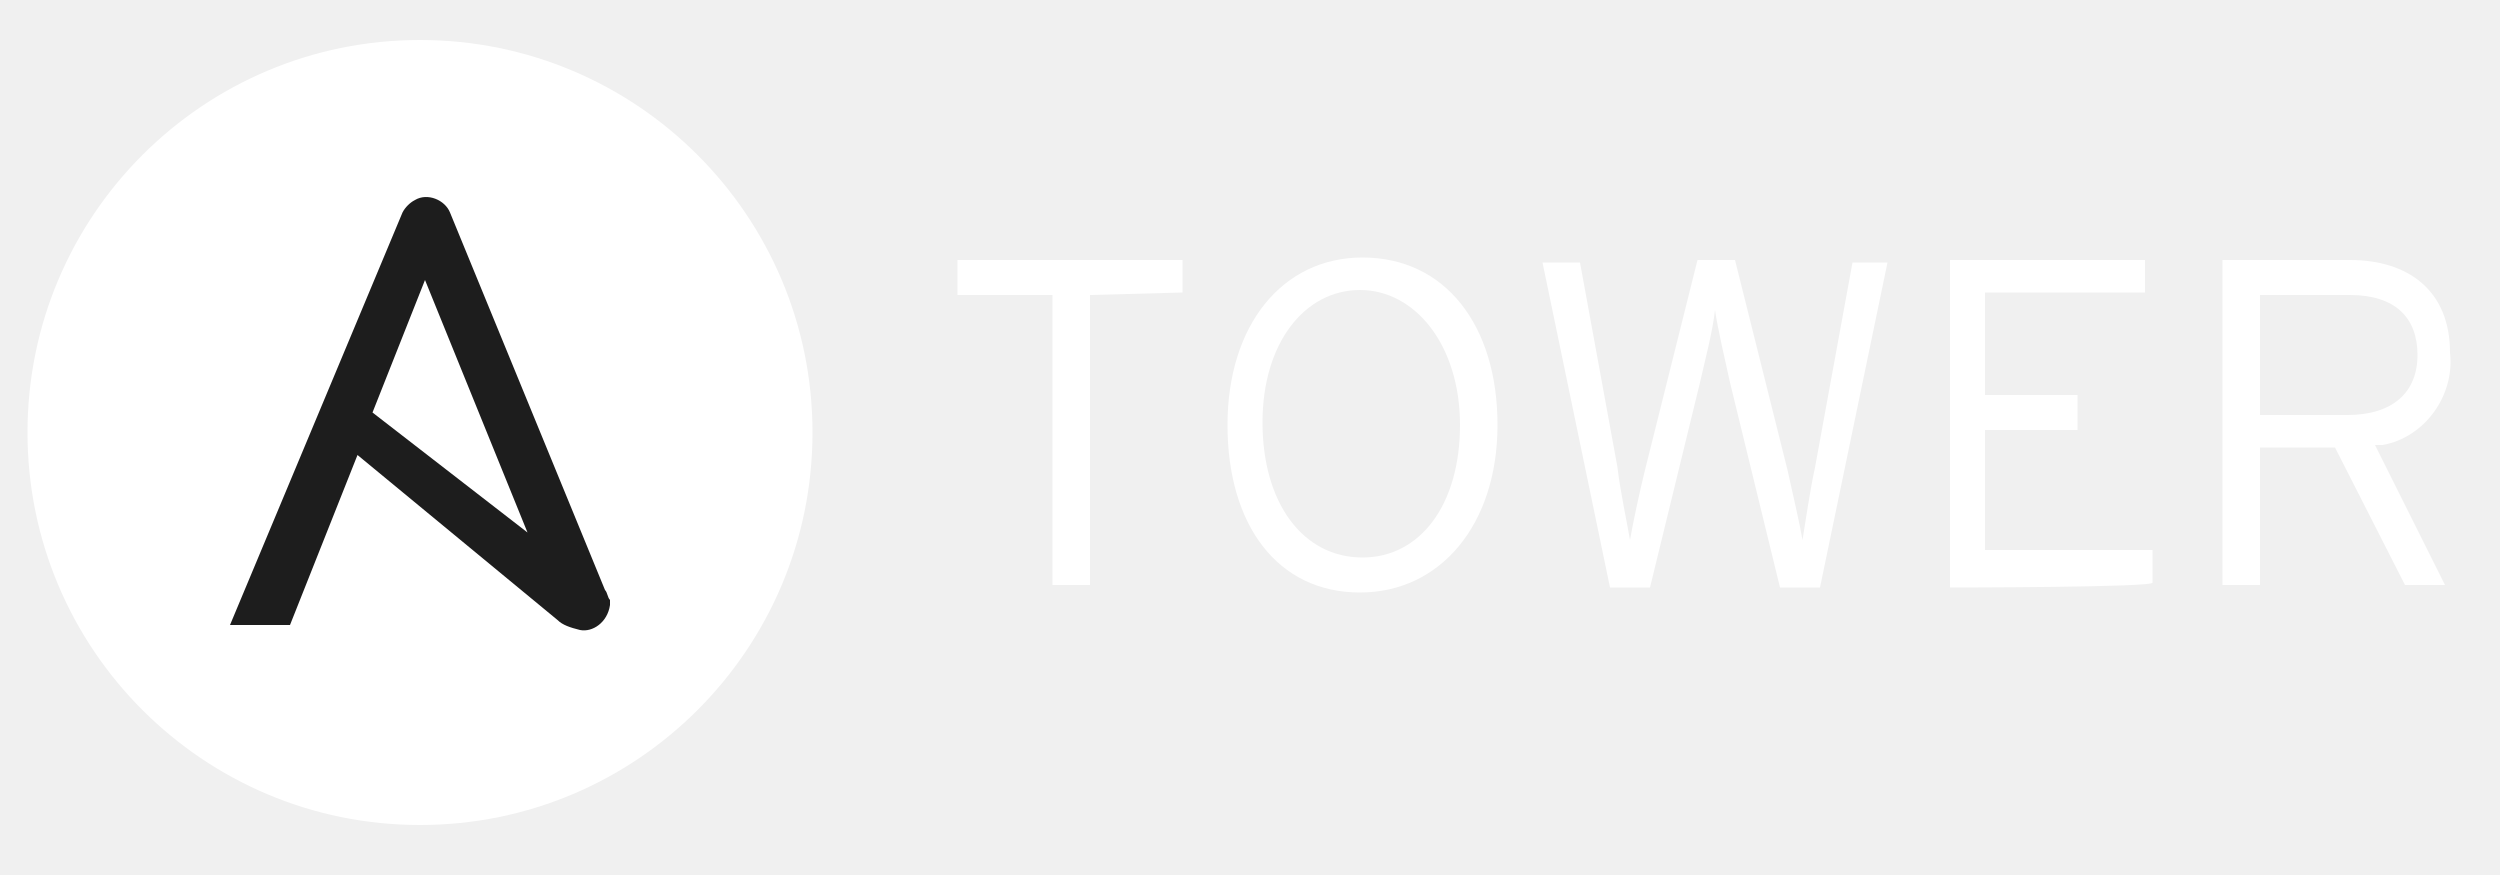
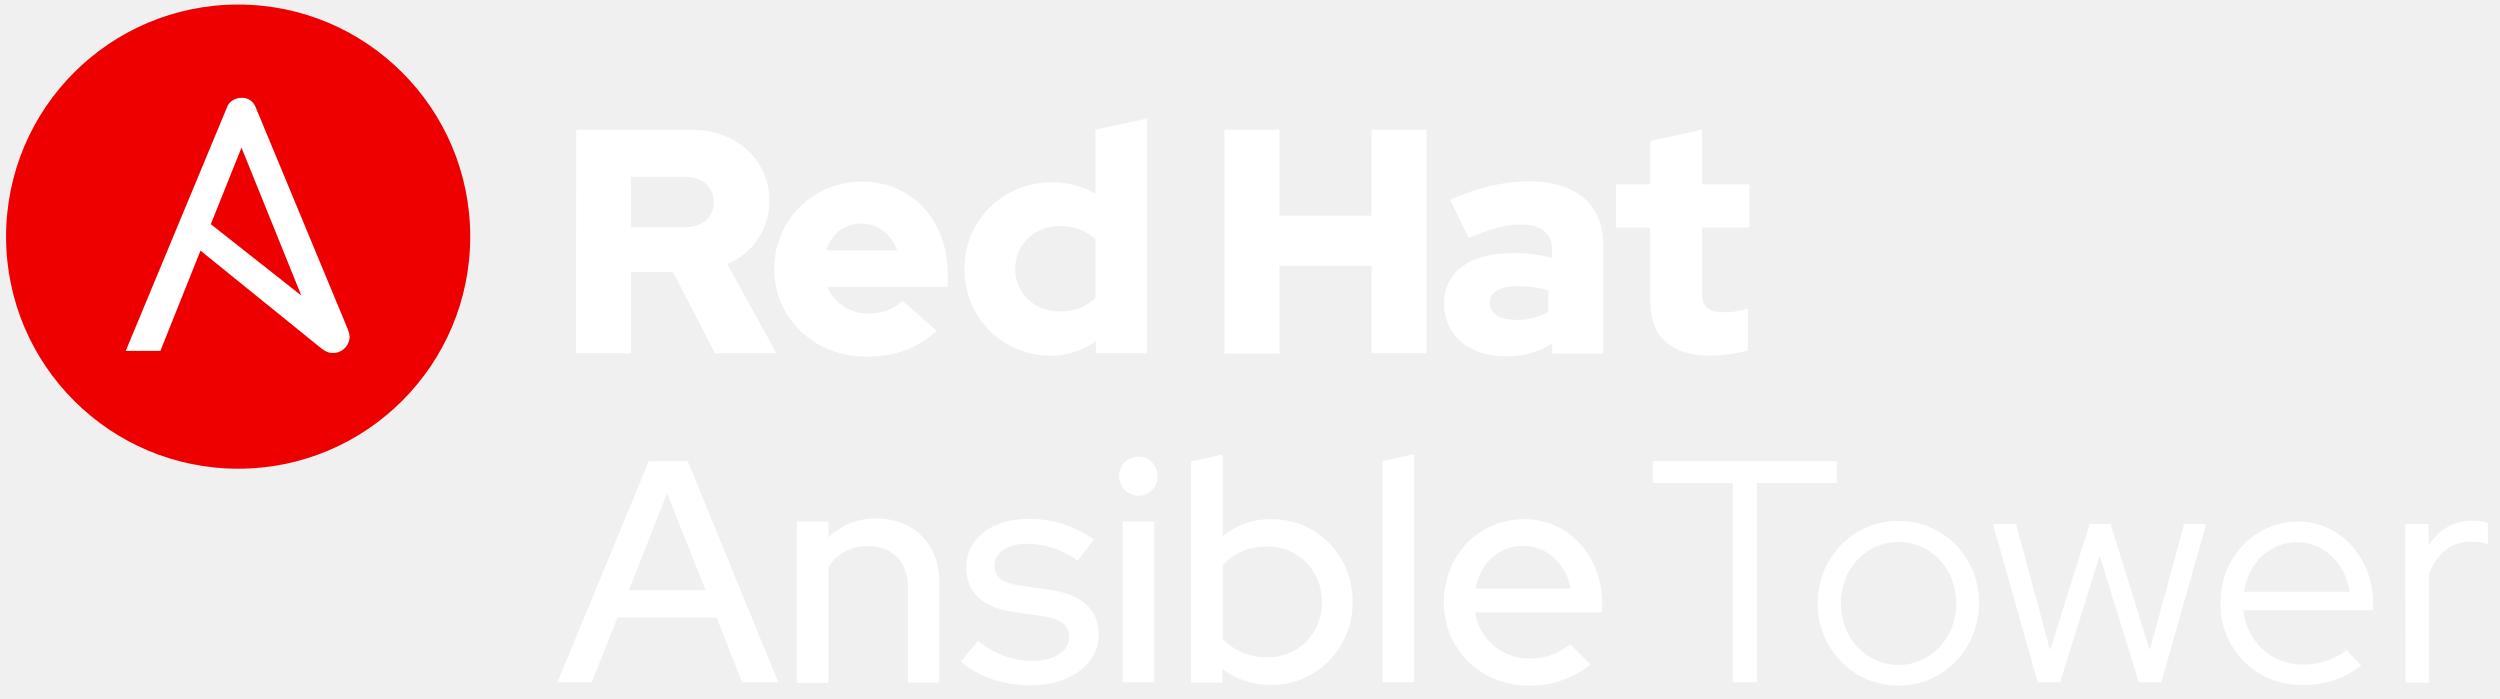
- <svg xmlns="http://www.w3.org/2000/svg" version="1.1" id="Layer_1" x="0px" y="0px" viewBox="0 0 100 35" style="enable-background:new 0 0 100 35;" xml:space="preserve">
+ <svg xmlns="http://www.w3.org/2000/svg" version="1.1" id="Layer_1" x="0px" y="0px" viewBox="0 0 823 230" style="enable-background:new 0 0 823 230;" xml:space="preserve">
  <style type="text/css">
	.st0{fill:#FFFFFF;}
- 	.st1{fill:#1D1D1D;}
+ 	.st1{fill:#EE0000;}
</style>
-   <g id="Layer_1_1_">
-     <g>
-       <path class="st0" d="M43.6,11.8v11.6h-1.5V11.8h-3.8v-1.4h9v1.3L43.6,11.8L43.6,11.8z" />
-       <path class="st0" d="M54.4,23.7c-3.3,0-5.3-2.7-5.3-6.7s2.2-6.7,5.4-6.7c3.3,0,5.4,2.7,5.4,6.7S57.6,23.7,54.4,23.7z M54.4,11.6    c-2.2,0-3.9,2.1-3.9,5.3s1.6,5.4,4,5.4c2.3,0,3.9-2.1,3.9-5.3S56.6,11.6,54.4,11.6L54.4,11.6z" />
-       <path class="st0" d="M72.8,23.5h-1.6l-2-8.2c-0.2-0.9-0.5-2.2-0.6-2.9c-0.1,0.9-0.4,2-0.6,2.9l-2,8.2h-1.6l-2.7-13h1.5l1.5,8.2    c0.1,0.9,0.4,2.3,0.5,2.9c0.1-0.6,0.4-2,0.6-2.8l2.1-8.4h1.5l2.1,8.4c0.2,0.9,0.5,2.2,0.6,2.8c0.1-0.6,0.3-2,0.5-2.9l1.5-8.2h1.4    L72.8,23.5z" />
-       <path class="st0" d="M78,23.5V10.4h7.8v1.3h-6.4v4.1h3.7v1.4h-3.7V22h6.7v1.3C86.3,23.5,78,23.5,78,23.5z" />
-       <path class="st0" d="M95,17.8l2.8,5.6h-1.6l-2.8-5.5h-3v5.5h-1.5v-13H94c2.3,0,4,1.2,4,3.7c0.2,1.7-1,3.4-2.7,3.7    C95.2,17.8,95.2,17.8,95,17.8z M94,11.8h-3.6v4.8h3.5c1.8,0,2.8-0.9,2.8-2.4S95.8,11.8,94,11.8L94,11.8z" />
-     </g>
-     <circle class="st0" cx="16.8" cy="17.3" r="15.7" />
-     <path class="st1" d="M24.2,23.6L18,8.5C17.8,8,17.1,7.7,16.6,8c-0.2,0.1-0.4,0.3-0.5,0.5L9.2,25h2.4l2.7-6.8l8,6.6   c0.2,0.2,0.5,0.3,0.9,0.4c0.5,0.1,1.1-0.3,1.2-1v-0.1V24C24.3,23.9,24.3,23.7,24.2,23.6z M17,11.2l4.1,10.1l-6.2-4.8L17,11.2z" />
-   </g>
+   <path class="st0" d="M213.6,151.8h12.8l29.8,72.8h-11.9l-8.4-21.3h-32.6l-8.5,21.3h-11.3L213.6,151.8z M232.3,194.3l-12.7-31.9  L207,194.3H232.3z" />
+   <path class="st0" d="M262.3,171.7h10.4v5.3c4.2-4.2,10-6.5,15.9-6.3c12.2,0,20.6,8.5,20.6,20.7v33.3h-10.3v-31.5  c0-8.2-5-13.4-13.2-13.4c-5.2-0.2-10.2,2.4-13,6.9v38.1h-10.4V171.7z" />
+   <path class="st0" d="M322,210.9c4.8,4.2,10.9,6.5,17.3,6.7c8.3,0,12.7-3.6,12.7-7.9c0-3.7-2.6-5.9-8.5-6.8l-9.6-1.4  c-10.4-1.5-15.8-6.4-15.8-14.7c0-9.7,8.5-16,20.7-16c7.6,0,15.1,2.3,21.3,6.8l-5.3,6.9c-5.1-3.4-10.4-5.5-16.8-5.5  c-6.1,0-10.6,2.7-10.6,7.2c0,4,2.5,5.7,8.7,6.6l9.6,1.4c10.7,1.6,16,6.6,16,14.8c0,9.6-9.6,16.6-22.2,16.6c-8.8,0-17.2-2.6-23.2-7.8  L322,210.9z" />
+   <path class="st0" d="M368.4,156.7c0-3.6,2.9-6.4,6.5-6.4c3.6,0.1,6.3,3.1,6.2,6.7c-0.1,3.4-2.8,6.1-6.2,6.2  C371.2,163.2,368.4,160.3,368.4,156.7z M380,224.6h-10.4v-52.9H380V224.6z" />
+   <path class="st0" d="M418.3,225.5c-5.7,0-11.3-1.8-15.9-5.3v4.5h-10.3v-72.8l10.4-2.3v27c4.5-3.8,10.2-5.8,16.1-5.7  c15.1,0,26.7,12.1,26.7,27.2S433.7,225.5,418.3,225.5z M402.5,186.2v24.1c3.8,4,9.1,6.2,14.7,6.1c10.3,0,18-7.9,18-18.2  c0-10.5-7.9-18.3-18-18.3C411,179.9,405.9,182.2,402.5,186.2z" />
+   <path class="st0" d="M465.5,224.6h-10.4v-72.8l10.4-2.3V224.6z" />
+   <path class="st0" d="M501.8,170.9c14.6,0,25.6,12.1,25.6,27.7v3h-41.8c1.3,8.8,9,15.3,17.9,15.2c4.9,0.1,9.6-1.6,13.4-4.7l6.7,6.6  c-5.8,4.7-13,7.2-20.5,7c-15.6,0-27.8-12-27.8-27.4S486.8,170.9,501.8,170.9z M485.7,193.8h31.4c-1.5-8.1-7.8-14.1-15.5-14.1  C493.5,179.6,487.2,185.4,485.7,193.8z" />
+   <path class="st0" d="M544.1,151.8h60.6v7.2h-26.3v65.6h-8V159h-26.3V151.8z" />
+   <path class="st0" d="M625,171.5c14.8,0,26.5,11.9,26.5,27s-11.7,27.2-26.5,27.2s-26.6-11.9-26.6-27.1S610.1,171.5,625,171.5z   M625,178.4c-10.6,0-19,8.8-19,20.2s8.3,20.3,19,20.3s19-8.9,19-20.3S635.6,178.4,625,178.4z" />
+   <path class="st0" d="M670.8,224.6l-14.7-52.1h7.6l11.2,41.6l13-41.6h6.9l12.9,41.6l11.3-41.6h7.3l-14.8,52.1h-7.4l-12.9-41.7  l-13,41.7H670.8z" />
+   <path class="st0" d="M756.6,171.7c13.8,0,24.6,12,24.6,26.8v2.4h-42.7c1.1,10.3,9.3,17.9,19.6,17.9c5.4,0,10.8-1.8,14.4-4.8l4.8,5.1  c-5.6,4.3-12.4,6.6-19.5,6.4c-14.7,0.2-26.7-11.6-26.8-26.3c0-0.2,0-0.5,0-0.7C730.9,183.8,742,171.7,756.6,171.7z M738.7,194.8  h34.8c-1.4-9.3-8.5-16.3-17.2-16.3C747.1,178.5,740.1,185.4,738.7,194.8z" />
+   <path class="st0" d="M791.8,172.5h7.7v7.2c3-5.2,8.5-8.4,14.5-8.3c1.7,0,3.4,0.2,5,0.7v7.1c-1.7-0.6-3.6-0.9-5.4-0.9  c-5.6,0-11,2.8-14,10.6v35.8h-7.7L791.8,172.5z" />
+   <path class="st0" d="M543.3,99.4c0,11.9,7.2,17.7,20.2,17.7c4-0.1,8-0.7,11.9-1.7v-13.8c-2.5,0.8-5.1,1.2-7.7,1.2  c-5.4,0-7.4-1.7-7.4-6.7V74.9h15.6V60.7h-15.6v-18l-17,3.7v14.3H532v14.2h11.2L543.3,99.4L543.3,99.4z M490.4,99.7  c0-3.7,3.7-5.5,9.2-5.5c3.4,0,6.8,0.4,10.1,1.3v7.2c-3.3,1.8-6.9,2.7-10.6,2.6C493.6,105.3,490.4,103.2,490.4,99.7 M495.6,117.3  c6,0,10.8-1.3,15.4-4.3v3.4h16.8V80.7c0-13.6-9.2-21-24.4-21c-8.5,0-16.9,2-26,6.1l6.1,12.5c6.5-2.7,12-4.4,16.8-4.4  c7,0,10.6,2.7,10.6,8.3v2.7c-4.1-1.1-8.4-1.6-12.6-1.6c-14.3,0-22.9,6-22.9,16.7C475.4,109.9,483.1,117.3,495.6,117.3 M403.1,116.4  h18.1V87.5h30.3v28.8h18.1V42.7h-18.1V71h-30.3V42.7h-18.1V116.4z M334.2,88.5c0-8,6.3-14.1,14.6-14.1c4.3-0.1,8.5,1.4,11.8,4.3  v19.4c-3.2,3-7.4,4.6-11.8,4.4C340.6,102.6,334.2,96.5,334.2,88.5 M360.8,116.3h16.8V39l-17,3.7v21c-4.3-2.4-9.3-3.7-14.2-3.7  c-16.2,0-28.9,12.5-28.9,28.5c-0.2,15.6,12.3,28.4,27.9,28.6c0.2,0,0.3,0,0.5,0c5.4,0,10.6-1.7,14.9-4.8L360.8,116.3L360.8,116.3z   M283.6,73.6c5.4,0,9.9,3.5,11.7,8.8H272C273.7,76.9,277.9,73.6,283.6,73.6 M254.9,88.6c0,16.2,13.2,28.8,30.3,28.8  c9.4,0,16.2-2.5,23.2-8.4l-11.3-10c-2.6,2.7-6.5,4.2-11.1,4.2c-5.9,0.2-11.4-3.3-13.7-8.8H312v-4.2c0-17.7-11.9-30.4-28.1-30.4  c-15.8-0.2-28.8,12.4-29,28.1C254.9,88.1,254.9,88.3,254.9,88.6 M225.6,58.2c6,0,9.4,3.8,9.4,8.3s-3.4,8.3-9.4,8.3h-17.9V58.2H225.6  z M189.6,116.3h18.1V89.5h13.8l13.9,26.8h20.2l-16.2-29.4c8.4-3.4,13.9-11.6,13.9-20.7c0-13.2-10.4-23.5-26-23.5h-37.6L189.6,116.3z  " />
+   <circle class="st1" cx="78.4" cy="77.9" r="76.4" />
+   <path class="st0" d="M114.5,108.4l-30.3-73c-0.7-2-2.6-3.3-4.7-3.2c-2.1,0-4.1,1.2-4.8,3.2l-33.3,80.1h11.4l13.2-33l39.3,31.8  c1.6,1.3,2.7,1.9,4.2,1.9c3,0.1,5.5-2.3,5.6-5.3v-0.1C115,109.9,114.8,109.2,114.5,108.4z M79.5,48.6l19.7,48.7L69.4,73.8L79.5,48.6  z" />
</svg>
